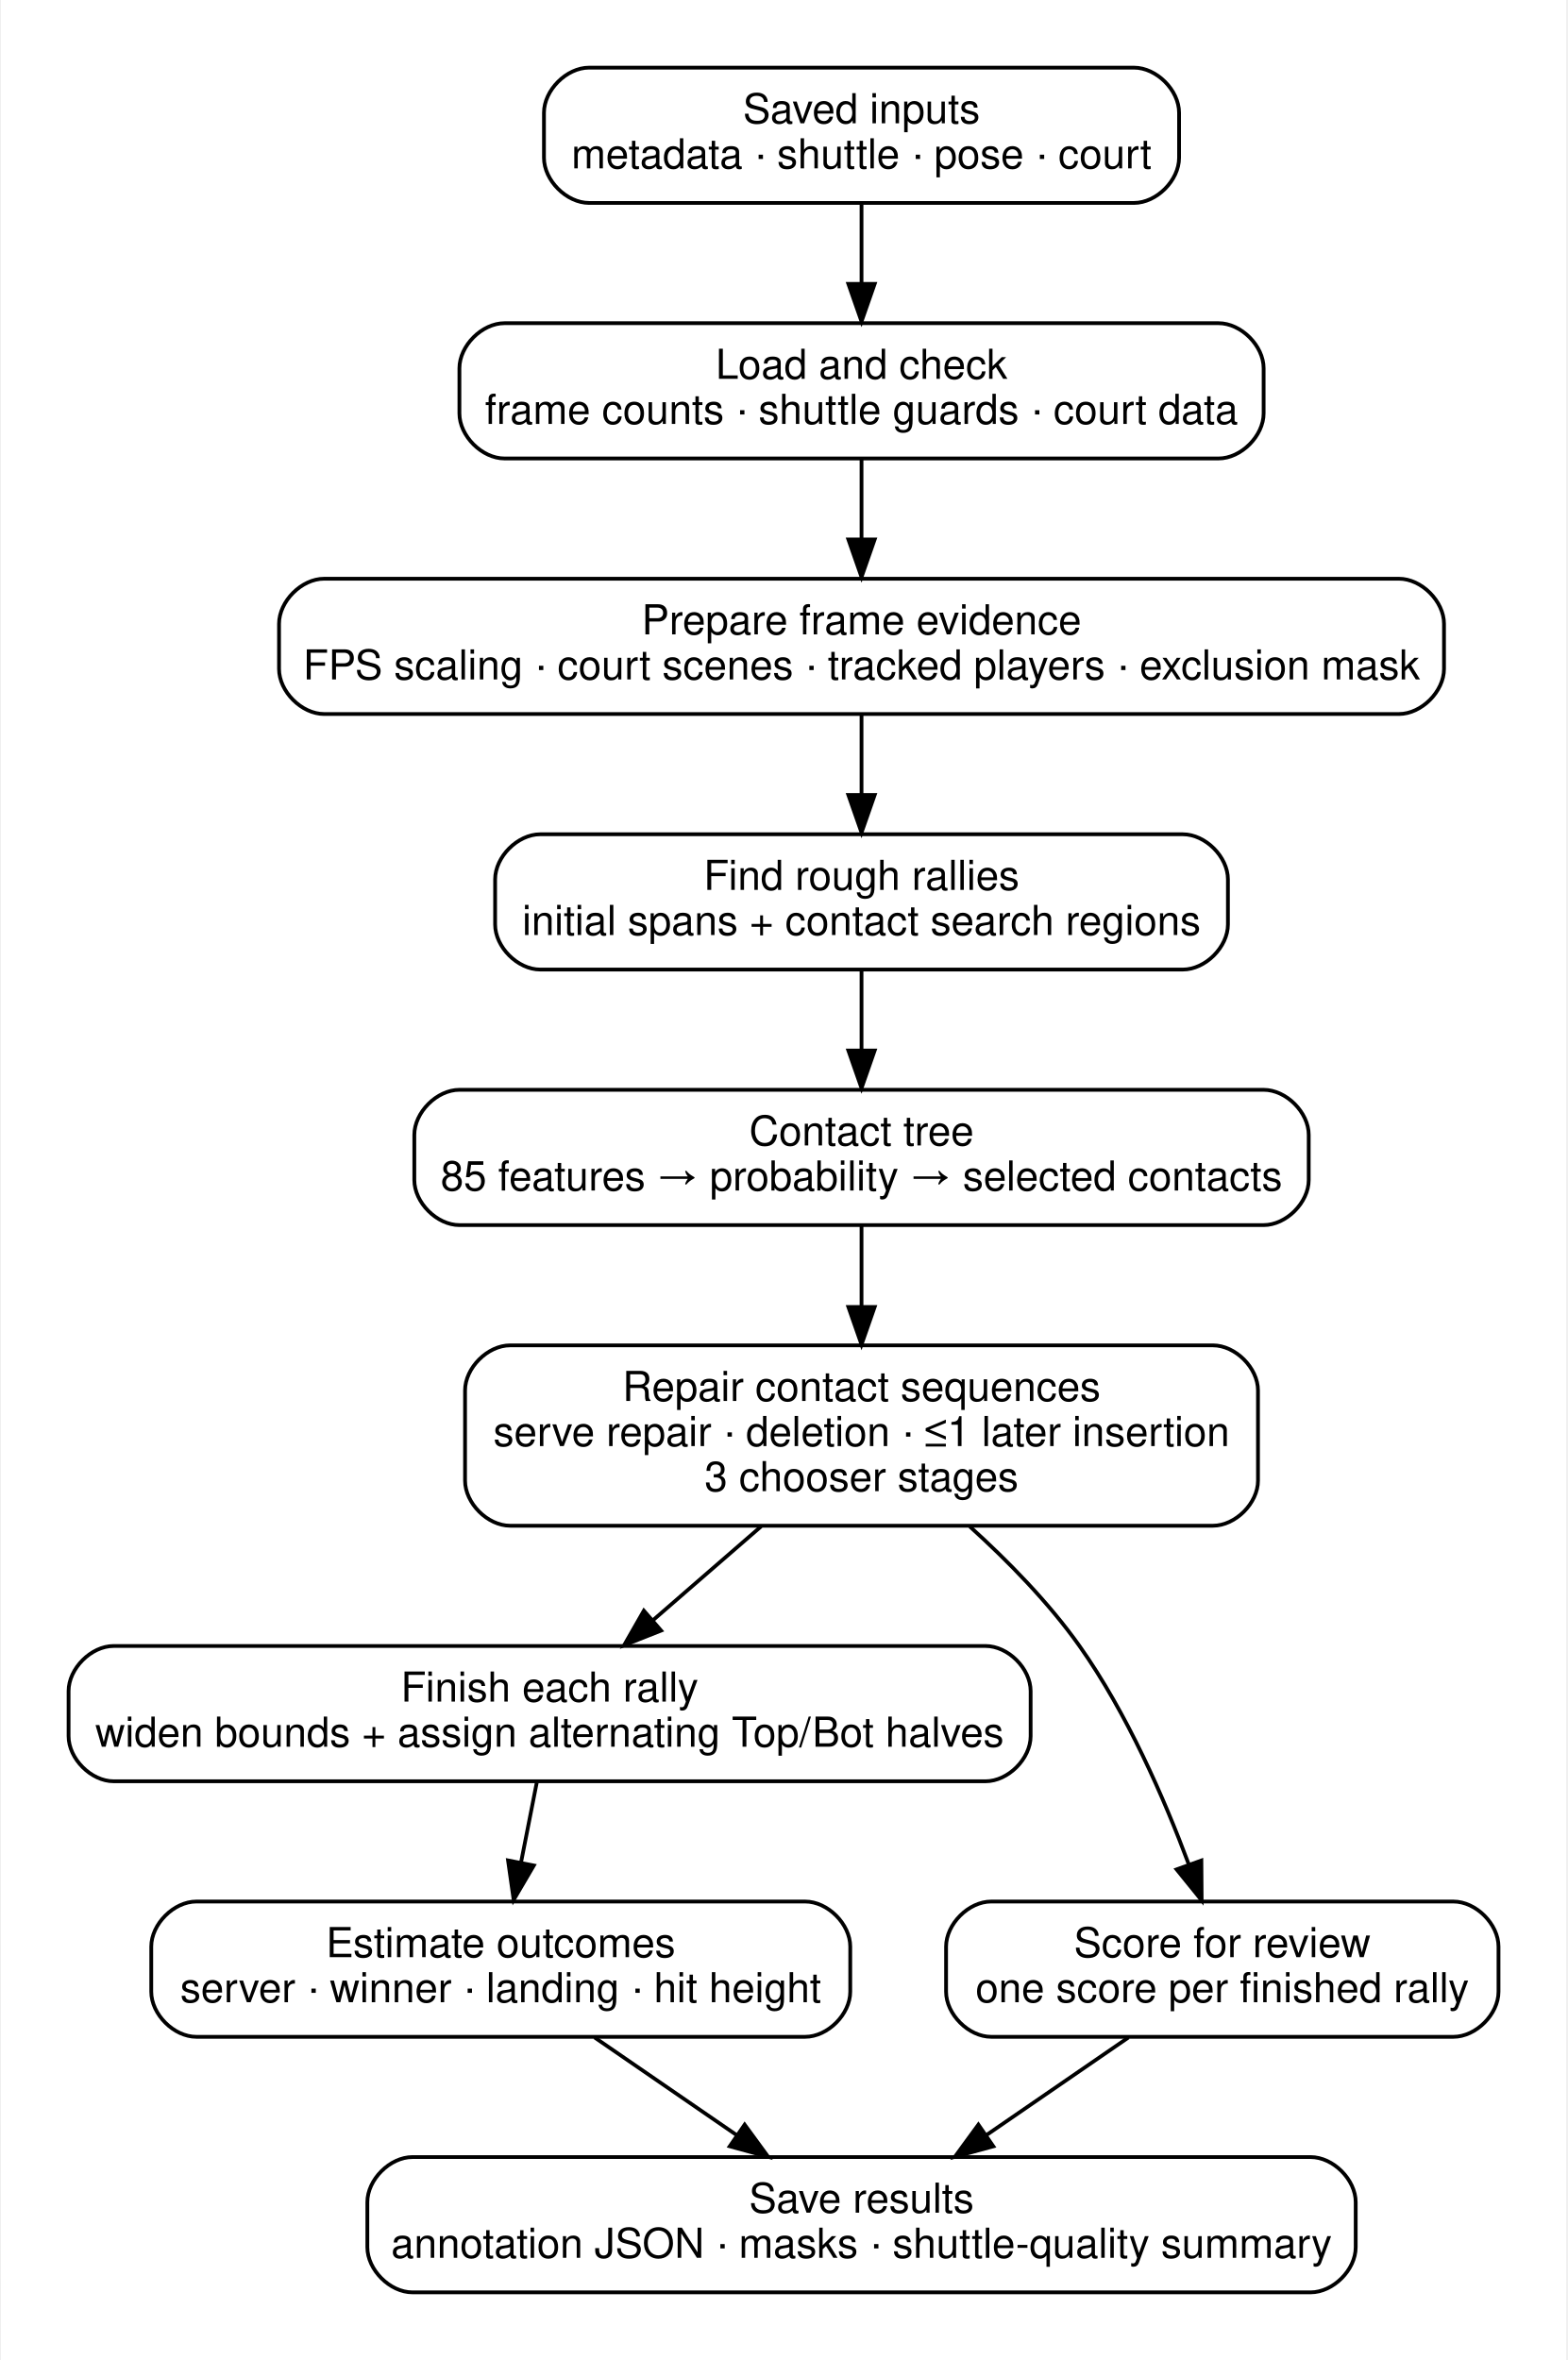
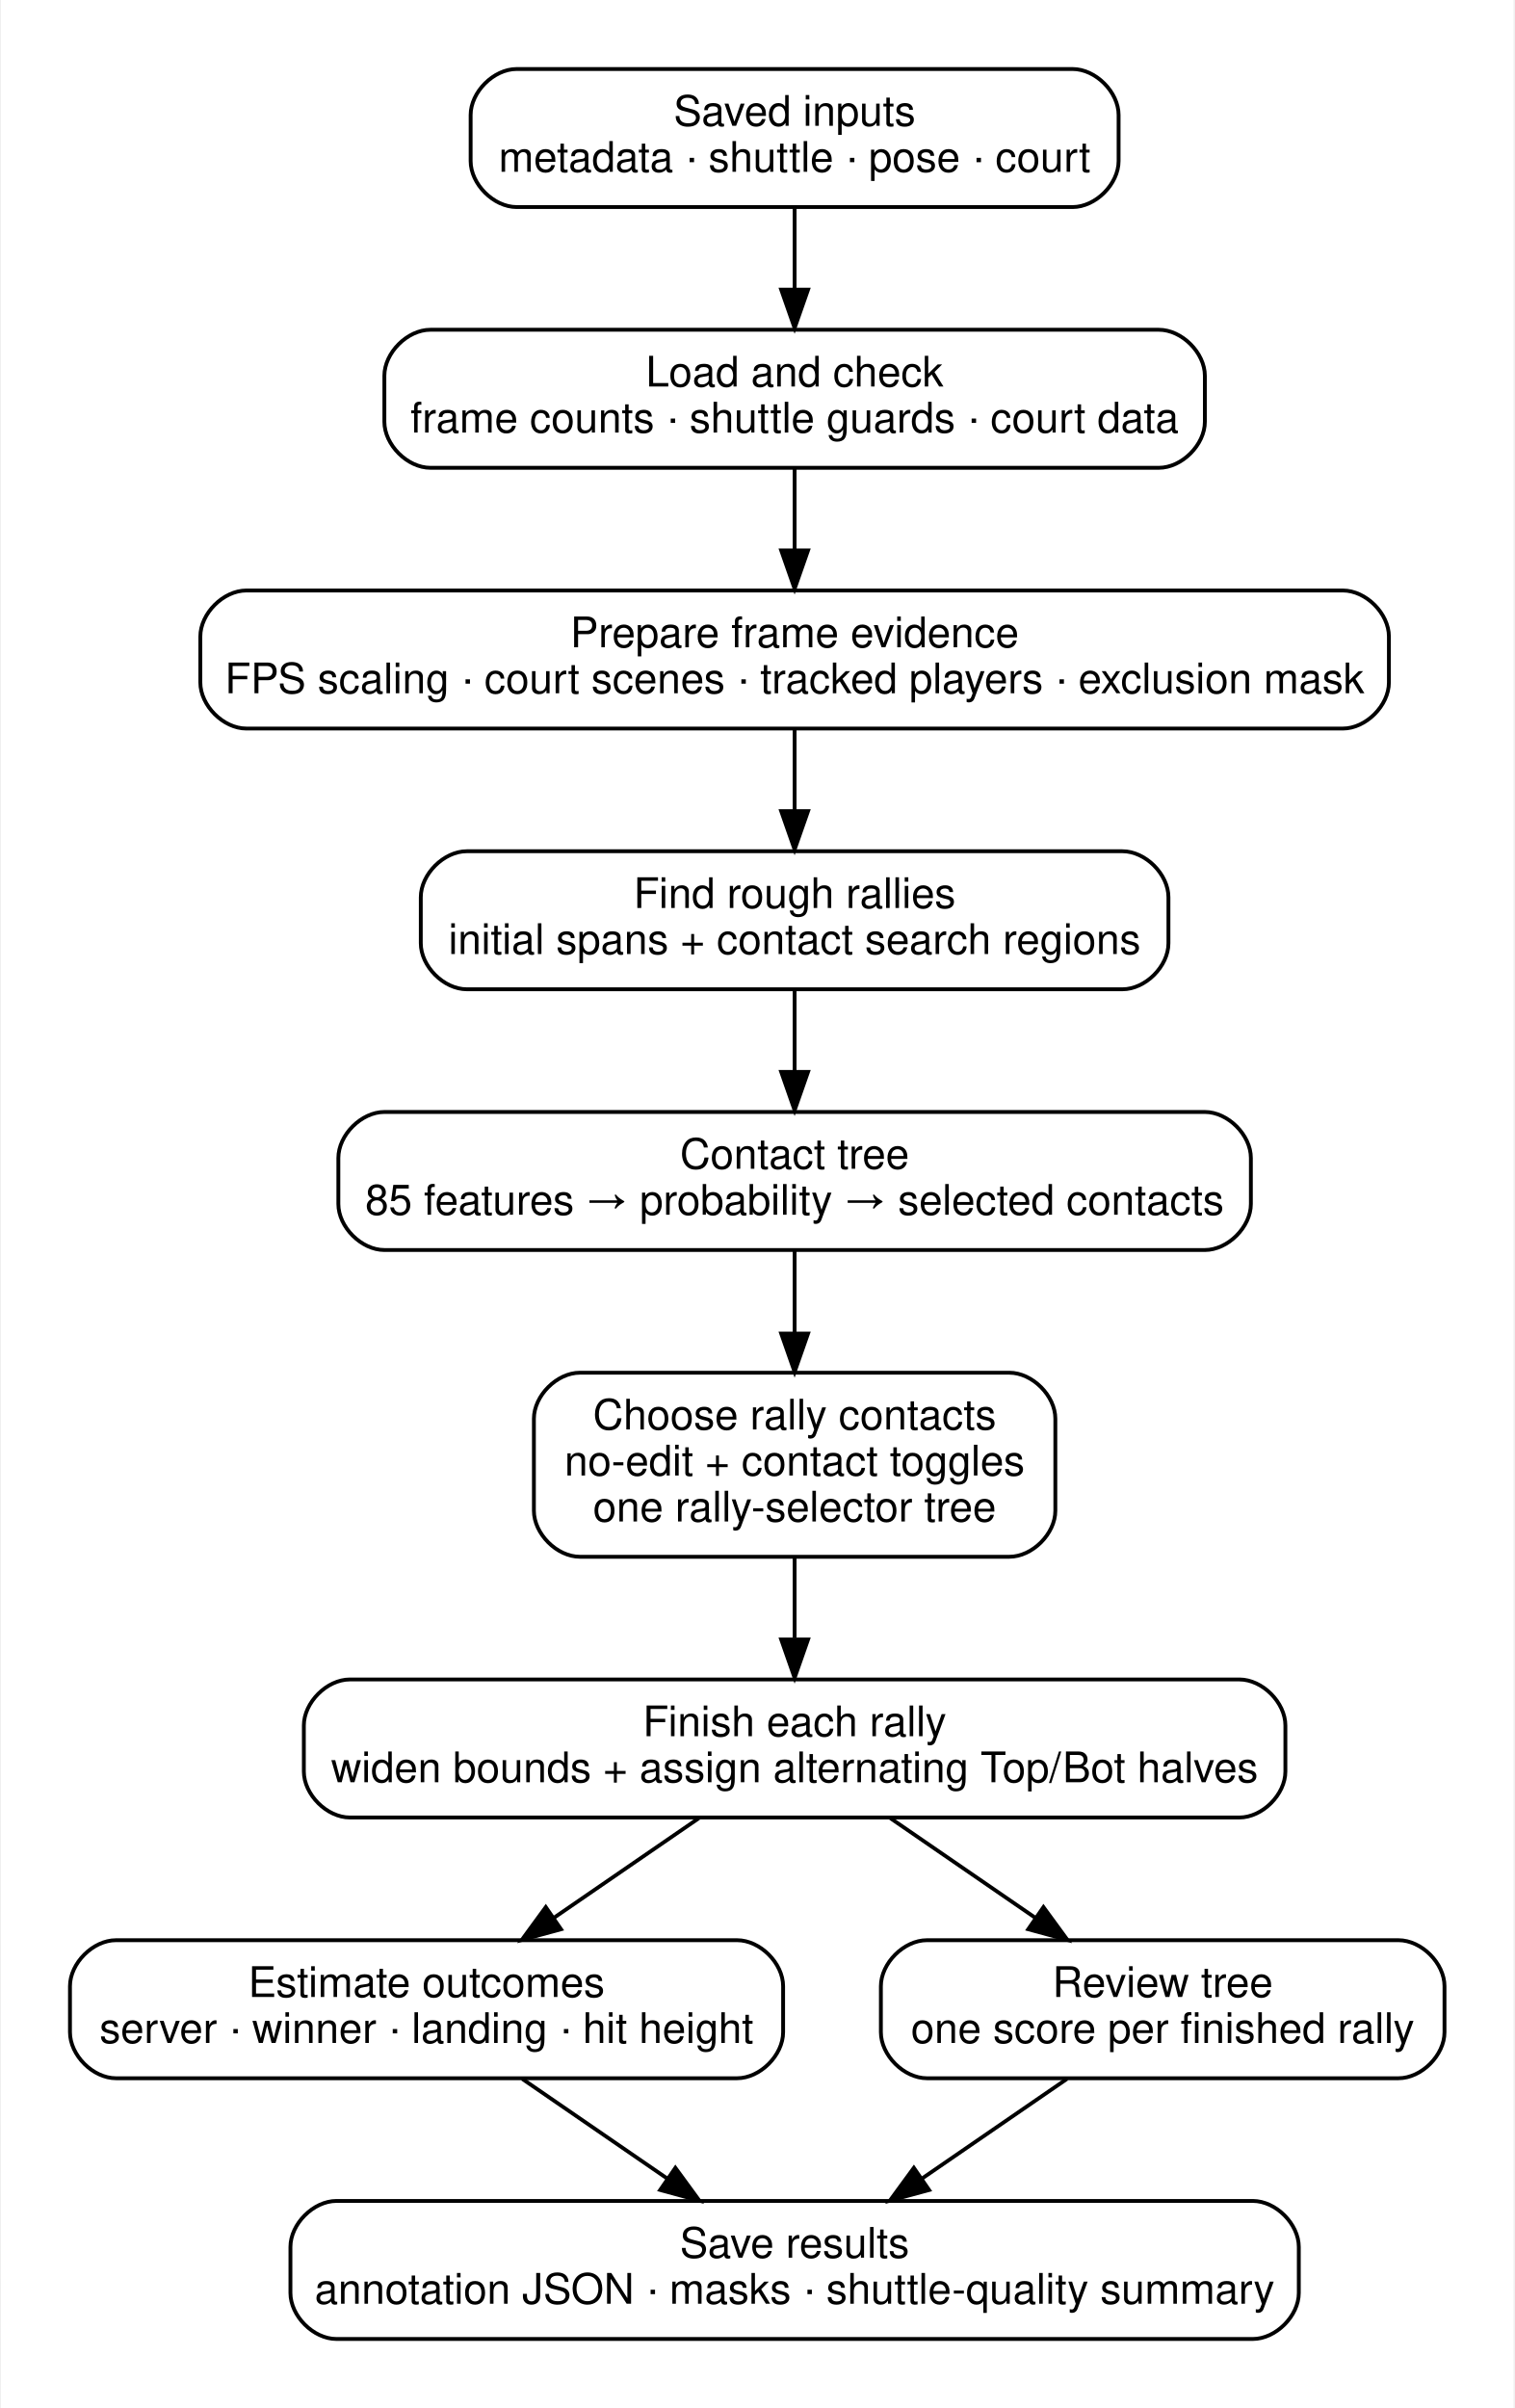
- <svg xmlns="http://www.w3.org/2000/svg" width="417pt" height="628pt" viewBox="0.00 0.00 416.50 628.00">
+ <svg xmlns="http://www.w3.org/2000/svg" width="395pt" height="628pt" viewBox="0.00 0.00 394.50 628.00">
  <g id="graph0" class="graph" transform="scale(1 1) rotate(0) translate(18 610)">
-     <polygon fill="white" stroke="transparent" points="-18,18 -18,-610 398.5,-610 398.5,18 -18,18" />
+     <polygon fill="white" stroke="transparent" points="-18,18 -18,-610 376.5,-610 376.5,18 -18,18" />
    <g id="node1" class="node">
-       <path fill="none" stroke="black" d="M283.5,-592C283.5,-592 138.5,-592 138.5,-592 132.5,-592 126.5,-586 126.5,-580 126.5,-580 126.5,-568 126.5,-568 126.5,-562 132.5,-556 138.5,-556 138.5,-556 283.5,-556 283.5,-556 289.5,-556 295.5,-562 295.5,-568 295.5,-568 295.5,-580 295.5,-580 295.5,-586 289.5,-592 283.5,-592" />
-       <text text-anchor="middle" x="211" y="-577.2" font-family="Helvetica,sans-Serif" font-size="11.00">Saved inputs</text>
-       <text text-anchor="middle" x="211" y="-565.2" font-family="Helvetica,sans-Serif" font-size="11.00">metadata · shuttle · pose · court</text>
+       <path fill="none" stroke="black" d="M261.5,-592C261.5,-592 116.5,-592 116.5,-592 110.5,-592 104.5,-586 104.5,-580 104.5,-580 104.5,-568 104.5,-568 104.5,-562 110.5,-556 116.5,-556 116.5,-556 261.5,-556 261.5,-556 267.5,-556 273.5,-562 273.5,-568 273.5,-568 273.5,-580 273.5,-580 273.5,-586 267.5,-592 261.5,-592" />
+       <text text-anchor="middle" x="189" y="-577.2" font-family="Helvetica,sans-Serif" font-size="11.00">Saved inputs</text>
+       <text text-anchor="middle" x="189" y="-565.2" font-family="Helvetica,sans-Serif" font-size="11.00">metadata · shuttle · pose · court</text>
    </g>
    <g id="node2" class="node">
-       <path fill="none" stroke="black" d="M306,-524C306,-524 116,-524 116,-524 110,-524 104,-518 104,-512 104,-512 104,-500 104,-500 104,-494 110,-488 116,-488 116,-488 306,-488 306,-488 312,-488 318,-494 318,-500 318,-500 318,-512 318,-512 318,-518 312,-524 306,-524" />
-       <text text-anchor="middle" x="211" y="-509.2" font-family="Helvetica,sans-Serif" font-size="11.00">Load and check</text>
-       <text text-anchor="middle" x="211" y="-497.2" font-family="Helvetica,sans-Serif" font-size="11.00">frame counts · shuttle guards · court data</text>
+       <path fill="none" stroke="black" d="M284,-524C284,-524 94,-524 94,-524 88,-524 82,-518 82,-512 82,-512 82,-500 82,-500 82,-494 88,-488 94,-488 94,-488 284,-488 284,-488 290,-488 296,-494 296,-500 296,-500 296,-512 296,-512 296,-518 290,-524 284,-524" />
+       <text text-anchor="middle" x="189" y="-509.2" font-family="Helvetica,sans-Serif" font-size="11.00">Load and check</text>
+       <text text-anchor="middle" x="189" y="-497.2" font-family="Helvetica,sans-Serif" font-size="11.00">frame counts · shuttle guards · court data</text>
    </g>
    <g id="edge1" class="edge">
-       <path fill="none" stroke="black" d="M211,-555.66C211,-549.19 211,-541.68 211,-534.52" />
-       <polygon fill="black" stroke="black" points="214.5,-534.45 211,-524.45 207.5,-534.45 214.5,-534.45" />
+       <path fill="none" stroke="black" d="M189,-555.66C189,-549.19 189,-541.68 189,-534.52" />
+       <polygon fill="black" stroke="black" points="192.5,-534.45 189,-524.45 185.5,-534.45 192.5,-534.45" />
    </g>
    <g id="node3" class="node">
-       <path fill="none" stroke="black" d="M354,-456C354,-456 68,-456 68,-456 62,-456 56,-450 56,-444 56,-444 56,-432 56,-432 56,-426 62,-420 68,-420 68,-420 354,-420 354,-420 360,-420 366,-426 366,-432 366,-432 366,-444 366,-444 366,-450 360,-456 354,-456" />
-       <text text-anchor="middle" x="211" y="-441.2" font-family="Helvetica,sans-Serif" font-size="11.00">Prepare frame evidence</text>
-       <text text-anchor="middle" x="211" y="-429.2" font-family="Helvetica,sans-Serif" font-size="11.00">FPS scaling · court scenes · tracked players · exclusion mask</text>
+       <path fill="none" stroke="black" d="M332,-456C332,-456 46,-456 46,-456 40,-456 34,-450 34,-444 34,-444 34,-432 34,-432 34,-426 40,-420 46,-420 46,-420 332,-420 332,-420 338,-420 344,-426 344,-432 344,-432 344,-444 344,-444 344,-450 338,-456 332,-456" />
+       <text text-anchor="middle" x="189" y="-441.2" font-family="Helvetica,sans-Serif" font-size="11.00">Prepare frame evidence</text>
+       <text text-anchor="middle" x="189" y="-429.2" font-family="Helvetica,sans-Serif" font-size="11.00">FPS scaling · court scenes · tracked players · exclusion mask</text>
    </g>
    <g id="edge2" class="edge">
-       <path fill="none" stroke="black" d="M211,-487.66C211,-481.19 211,-473.68 211,-466.52" />
-       <polygon fill="black" stroke="black" points="214.5,-466.45 211,-456.45 207.5,-466.45 214.5,-466.45" />
+       <path fill="none" stroke="black" d="M189,-487.66C189,-481.19 189,-473.68 189,-466.52" />
+       <polygon fill="black" stroke="black" points="192.5,-466.45 189,-456.45 185.5,-466.45 192.5,-466.45" />
    </g>
    <g id="node4" class="node">
-       <path fill="none" stroke="black" d="M296.5,-388C296.5,-388 125.5,-388 125.5,-388 119.5,-388 113.5,-382 113.5,-376 113.5,-376 113.5,-364 113.5,-364 113.5,-358 119.5,-352 125.5,-352 125.5,-352 296.5,-352 296.5,-352 302.5,-352 308.5,-358 308.5,-364 308.5,-364 308.5,-376 308.5,-376 308.5,-382 302.5,-388 296.5,-388" />
-       <text text-anchor="middle" x="211" y="-373.2" font-family="Helvetica,sans-Serif" font-size="11.00">Find rough rallies</text>
-       <text text-anchor="middle" x="211" y="-361.2" font-family="Helvetica,sans-Serif" font-size="11.00">initial spans + contact search regions</text>
+       <path fill="none" stroke="black" d="M274.5,-388C274.5,-388 103.5,-388 103.5,-388 97.5,-388 91.5,-382 91.5,-376 91.5,-376 91.5,-364 91.5,-364 91.5,-358 97.5,-352 103.5,-352 103.5,-352 274.5,-352 274.5,-352 280.5,-352 286.5,-358 286.5,-364 286.5,-364 286.5,-376 286.5,-376 286.5,-382 280.5,-388 274.5,-388" />
+       <text text-anchor="middle" x="189" y="-373.2" font-family="Helvetica,sans-Serif" font-size="11.00">Find rough rallies</text>
+       <text text-anchor="middle" x="189" y="-361.2" font-family="Helvetica,sans-Serif" font-size="11.00">initial spans + contact search regions</text>
    </g>
    <g id="edge3" class="edge">
-       <path fill="none" stroke="black" d="M211,-419.66C211,-413.19 211,-405.68 211,-398.52" />
-       <polygon fill="black" stroke="black" points="214.5,-398.45 211,-388.45 207.5,-398.45 214.5,-398.45" />
+       <path fill="none" stroke="black" d="M189,-419.66C189,-413.19 189,-405.68 189,-398.52" />
+       <polygon fill="black" stroke="black" points="192.5,-398.45 189,-388.45 185.5,-398.45 192.5,-398.45" />
    </g>
    <g id="node5" class="node">
-       <path fill="none" stroke="black" d="M318,-320C318,-320 104,-320 104,-320 98,-320 92,-314 92,-308 92,-308 92,-296 92,-296 92,-290 98,-284 104,-284 104,-284 318,-284 318,-284 324,-284 330,-290 330,-296 330,-296 330,-308 330,-308 330,-314 324,-320 318,-320" />
-       <text text-anchor="middle" x="211" y="-305.2" font-family="Helvetica,sans-Serif" font-size="11.00">Contact tree</text>
-       <text text-anchor="middle" x="211" y="-293.2" font-family="Helvetica,sans-Serif" font-size="11.00">85 features → probability → selected contacts</text>
+       <path fill="none" stroke="black" d="M296,-320C296,-320 82,-320 82,-320 76,-320 70,-314 70,-308 70,-308 70,-296 70,-296 70,-290 76,-284 82,-284 82,-284 296,-284 296,-284 302,-284 308,-290 308,-296 308,-296 308,-308 308,-308 308,-314 302,-320 296,-320" />
+       <text text-anchor="middle" x="189" y="-305.2" font-family="Helvetica,sans-Serif" font-size="11.00">Contact tree</text>
+       <text text-anchor="middle" x="189" y="-293.2" font-family="Helvetica,sans-Serif" font-size="11.00">85 features → probability → selected contacts</text>
    </g>
    <g id="edge4" class="edge">
-       <path fill="none" stroke="black" d="M211,-351.66C211,-345.19 211,-337.68 211,-330.52" />
-       <polygon fill="black" stroke="black" points="214.5,-330.45 211,-320.45 207.5,-330.45 214.5,-330.45" />
+       <path fill="none" stroke="black" d="M189,-351.66C189,-345.19 189,-337.68 189,-330.52" />
+       <polygon fill="black" stroke="black" points="192.5,-330.45 189,-320.45 185.5,-330.45 192.5,-330.45" />
    </g>
    <g id="node6" class="node">
-       <path fill="none" stroke="black" d="M304.5,-252C304.5,-252 117.5,-252 117.5,-252 111.5,-252 105.5,-246 105.5,-240 105.5,-240 105.5,-216 105.5,-216 105.5,-210 111.5,-204 117.5,-204 117.5,-204 304.5,-204 304.5,-204 310.5,-204 316.5,-210 316.5,-216 316.5,-216 316.5,-240 316.5,-240 316.5,-246 310.5,-252 304.5,-252" />
-       <text text-anchor="middle" x="211" y="-237.2" font-family="Helvetica,sans-Serif" font-size="11.00">Repair contact sequences</text>
-       <text text-anchor="middle" x="211" y="-225.2" font-family="Helvetica,sans-Serif" font-size="11.00">serve repair · deletion · ≤1 later insertion</text>
-       <text text-anchor="middle" x="211" y="-213.2" font-family="Helvetica,sans-Serif" font-size="11.00">3 chooser stages</text>
+       <path fill="none" stroke="black" d="M245,-252C245,-252 133,-252 133,-252 127,-252 121,-246 121,-240 121,-240 121,-216 121,-216 121,-210 127,-204 133,-204 133,-204 245,-204 245,-204 251,-204 257,-210 257,-216 257,-216 257,-240 257,-240 257,-246 251,-252 245,-252" />
+       <text text-anchor="middle" x="189" y="-237.2" font-family="Helvetica,sans-Serif" font-size="11.00">Choose rally contacts</text>
+       <text text-anchor="middle" x="189" y="-225.2" font-family="Helvetica,sans-Serif" font-size="11.00">no-edit + contact toggles</text>
+       <text text-anchor="middle" x="189" y="-213.2" font-family="Helvetica,sans-Serif" font-size="11.00">one rally-selector tree</text>
    </g>
    <g id="edge5" class="edge">
-       <path fill="none" stroke="black" d="M211,-283.94C211,-277.42 211,-269.74 211,-262.23" />
-       <polygon fill="black" stroke="black" points="214.5,-262.21 211,-252.21 207.5,-262.21 214.5,-262.21" />
+       <path fill="none" stroke="black" d="M189,-283.94C189,-277.42 189,-269.74 189,-262.23" />
+       <polygon fill="black" stroke="black" points="192.5,-262.21 189,-252.21 185.5,-262.21 192.5,-262.21" />
    </g>
    <g id="node7" class="node">
-       <path fill="none" stroke="black" d="M244,-172C244,-172 12,-172 12,-172 6,-172 0,-166 0,-160 0,-160 0,-148 0,-148 0,-142 6,-136 12,-136 12,-136 244,-136 244,-136 250,-136 256,-142 256,-148 256,-148 256,-160 256,-160 256,-166 250,-172 244,-172" />
-       <text text-anchor="middle" x="128" y="-157.2" font-family="Helvetica,sans-Serif" font-size="11.00">Finish each rally</text>
-       <text text-anchor="middle" x="128" y="-145.2" font-family="Helvetica,sans-Serif" font-size="11.00">widen bounds + assign alternating Top/Bot halves</text>
+       <path fill="none" stroke="black" d="M305,-172C305,-172 73,-172 73,-172 67,-172 61,-166 61,-160 61,-160 61,-148 61,-148 61,-142 67,-136 73,-136 73,-136 305,-136 305,-136 311,-136 317,-142 317,-148 317,-148 317,-160 317,-160 317,-166 311,-172 305,-172" />
+       <text text-anchor="middle" x="189" y="-157.2" font-family="Helvetica,sans-Serif" font-size="11.00">Finish each rally</text>
+       <text text-anchor="middle" x="189" y="-145.2" font-family="Helvetica,sans-Serif" font-size="11.00">widen bounds + assign alternating Top/Bot halves</text>
    </g>
    <g id="edge6" class="edge">
-       <path fill="none" stroke="black" d="M184.28,-203.82C175.12,-195.87 164.85,-186.97 155.62,-178.96" />
-       <polygon fill="black" stroke="black" points="157.67,-176.1 147.82,-172.2 153.08,-181.39 157.67,-176.1" />
+       <path fill="none" stroke="black" d="M189,-203.82C189,-197.13 189,-189.76 189,-182.82" />
+       <polygon fill="black" stroke="black" points="192.5,-182.42 189,-172.42 185.5,-182.42 192.5,-182.42" />
+     </g>
+     <g id="node8" class="node">
+       <path fill="none" stroke="black" d="M174,-104C174,-104 12,-104 12,-104 6,-104 0,-98 0,-92 0,-92 0,-80 0,-80 0,-74 6,-68 12,-68 12,-68 174,-68 174,-68 180,-68 186,-74 186,-80 186,-80 186,-92 186,-92 186,-98 180,-104 174,-104" />
+       <text text-anchor="middle" x="93" y="-89.2" font-family="Helvetica,sans-Serif" font-size="11.00">Estimate outcomes</text>
+       <text text-anchor="middle" x="93" y="-77.2" font-family="Helvetica,sans-Serif" font-size="11.00">server · winner · landing · hit height</text>
+     </g>
+     <g id="edge7" class="edge">
+       <path fill="none" stroke="black" d="M164.03,-135.83C152.47,-127.89 138.58,-118.34 126.16,-109.8" />
+       <polygon fill="black" stroke="black" points="128.07,-106.86 117.85,-104.08 124.1,-112.63 128.07,-106.86" />
    </g>
    <g id="node9" class="node">
-       <path fill="none" stroke="black" d="M368.5,-104C368.5,-104 245.5,-104 245.5,-104 239.5,-104 233.5,-98 233.5,-92 233.5,-92 233.5,-80 233.5,-80 233.5,-74 239.5,-68 245.5,-68 245.5,-68 368.5,-68 368.5,-68 374.5,-68 380.5,-74 380.5,-80 380.5,-80 380.5,-92 380.5,-92 380.5,-98 374.5,-104 368.5,-104" />
-       <text text-anchor="middle" x="307" y="-89.2" font-family="Helvetica,sans-Serif" font-size="11.00">Score for review</text>
-       <text text-anchor="middle" x="307" y="-77.2" font-family="Helvetica,sans-Serif" font-size="11.00">one score per finished rally</text>
+       <path fill="none" stroke="black" d="M346.5,-104C346.5,-104 223.5,-104 223.5,-104 217.5,-104 211.5,-98 211.5,-92 211.5,-92 211.5,-80 211.5,-80 211.5,-74 217.5,-68 223.5,-68 223.5,-68 346.5,-68 346.5,-68 352.5,-68 358.5,-74 358.5,-80 358.5,-80 358.5,-92 358.5,-92 358.5,-98 352.5,-104 346.5,-104" />
+       <text text-anchor="middle" x="285" y="-89.2" font-family="Helvetica,sans-Serif" font-size="11.00">Review tree</text>
+       <text text-anchor="middle" x="285" y="-77.2" font-family="Helvetica,sans-Serif" font-size="11.00">one score per finished rally</text>
    </g>
    <g id="edge9" class="edge">
-       <path fill="none" stroke="black" d="M239.83,-203.78C249.95,-194.63 260.82,-183.55 269,-172 281.65,-154.14 291.55,-131.39 298.07,-113.92" />
-       <polygon fill="black" stroke="black" points="301.43,-114.92 301.51,-104.32 294.84,-112.55 301.43,-114.92" />
-     </g>
-     <g id="node8" class="node">
-       <path fill="none" stroke="black" d="M196,-104C196,-104 34,-104 34,-104 28,-104 22,-98 22,-92 22,-92 22,-80 22,-80 22,-74 28,-68 34,-68 34,-68 196,-68 196,-68 202,-68 208,-74 208,-80 208,-80 208,-92 208,-92 208,-98 202,-104 196,-104" />
-       <text text-anchor="middle" x="115" y="-89.2" font-family="Helvetica,sans-Serif" font-size="11.00">Estimate outcomes</text>
-       <text text-anchor="middle" x="115" y="-77.2" font-family="Helvetica,sans-Serif" font-size="11.00">server · winner · landing · hit height</text>
-     </g>
-     <g id="edge7" class="edge">
-       <path fill="none" stroke="black" d="M124.58,-135.66C123.31,-129.19 121.83,-121.68 120.42,-114.52" />
-       <polygon fill="black" stroke="black" points="123.8,-113.59 118.44,-104.45 116.94,-114.94 123.8,-113.59" />
+       <path fill="none" stroke="black" d="M213.97,-135.83C225.53,-127.89 239.42,-118.34 251.84,-109.8" />
+       <polygon fill="black" stroke="black" points="253.9,-112.63 260.15,-104.08 249.93,-106.86 253.9,-112.63" />
    </g>
    <g id="node10" class="node">
-       <path fill="none" stroke="black" d="M330.5,-36C330.5,-36 91.5,-36 91.5,-36 85.5,-36 79.5,-30 79.5,-24 79.5,-24 79.5,-12 79.5,-12 79.5,-6 85.5,0 91.5,0 91.5,0 330.5,0 330.5,0 336.5,0 342.5,-6 342.5,-12 342.5,-12 342.5,-24 342.5,-24 342.5,-30 336.5,-36 330.5,-36" />
-       <text text-anchor="middle" x="211" y="-21.2" font-family="Helvetica,sans-Serif" font-size="11.00">Save results</text>
-       <text text-anchor="middle" x="211" y="-9.2" font-family="Helvetica,sans-Serif" font-size="11.00">annotation JSON · masks · shuttle-quality summary</text>
+       <path fill="none" stroke="black" d="M308.5,-36C308.5,-36 69.5,-36 69.5,-36 63.5,-36 57.5,-30 57.5,-24 57.5,-24 57.5,-12 57.5,-12 57.5,-6 63.5,0 69.5,0 69.5,0 308.5,0 308.5,0 314.5,0 320.5,-6 320.5,-12 320.5,-12 320.5,-24 320.5,-24 320.5,-30 314.5,-36 308.5,-36" />
+       <text text-anchor="middle" x="189" y="-21.2" font-family="Helvetica,sans-Serif" font-size="11.00">Save results</text>
+       <text text-anchor="middle" x="189" y="-9.2" font-family="Helvetica,sans-Serif" font-size="11.00">annotation JSON · masks · shuttle-quality summary</text>
    </g>
    <g id="edge8" class="edge">
-       <path fill="none" stroke="black" d="M139.97,-67.83C151.53,-59.89 165.42,-50.34 177.84,-41.8" />
-       <polygon fill="black" stroke="black" points="179.9,-44.63 186.15,-36.08 175.93,-38.86 179.9,-44.63" />
+       <path fill="none" stroke="black" d="M117.97,-67.83C129.53,-59.89 143.42,-50.34 155.84,-41.8" />
+       <polygon fill="black" stroke="black" points="157.9,-44.63 164.15,-36.08 153.93,-38.86 157.9,-44.63" />
    </g>
    <g id="edge10" class="edge">
-       <path fill="none" stroke="black" d="M282.03,-67.83C270.47,-59.89 256.58,-50.34 244.16,-41.8" />
-       <polygon fill="black" stroke="black" points="246.07,-38.86 235.85,-36.08 242.1,-44.63 246.07,-38.86" />
+       <path fill="none" stroke="black" d="M260.03,-67.83C248.47,-59.89 234.58,-50.34 222.16,-41.8" />
+       <polygon fill="black" stroke="black" points="224.07,-38.86 213.85,-36.08 220.1,-44.63 224.07,-38.86" />
    </g>
  </g>
</svg>
